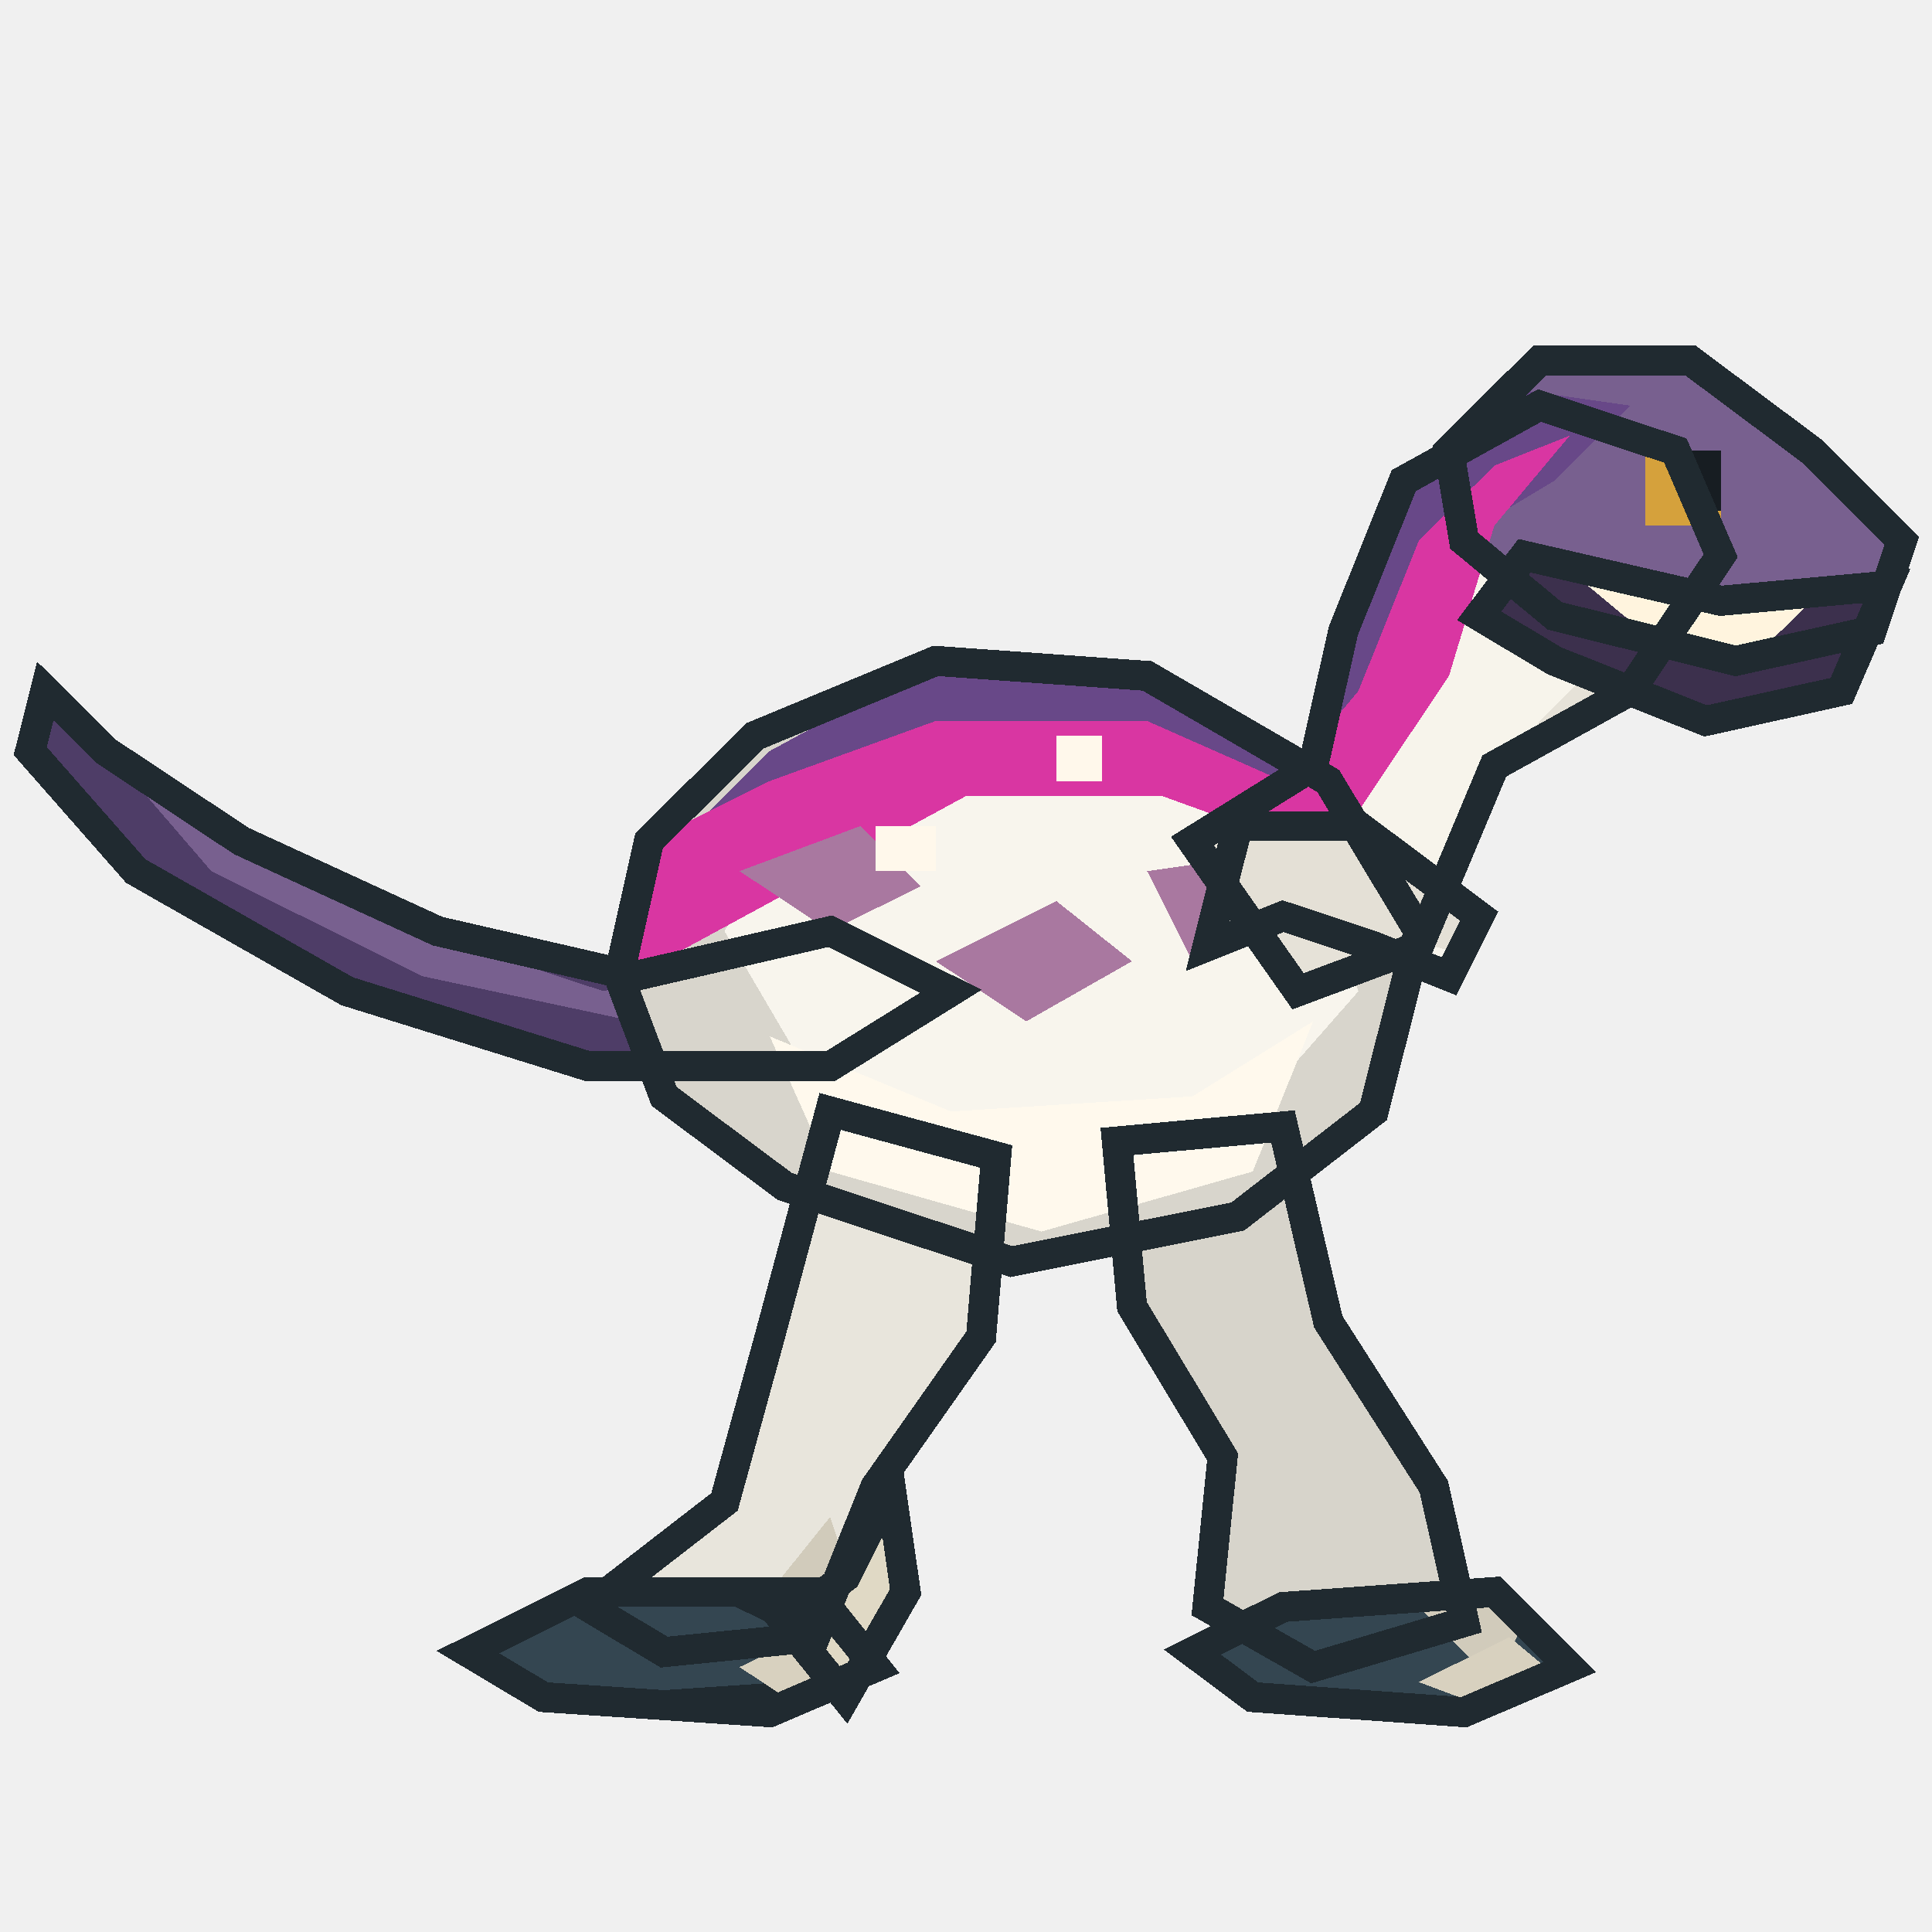
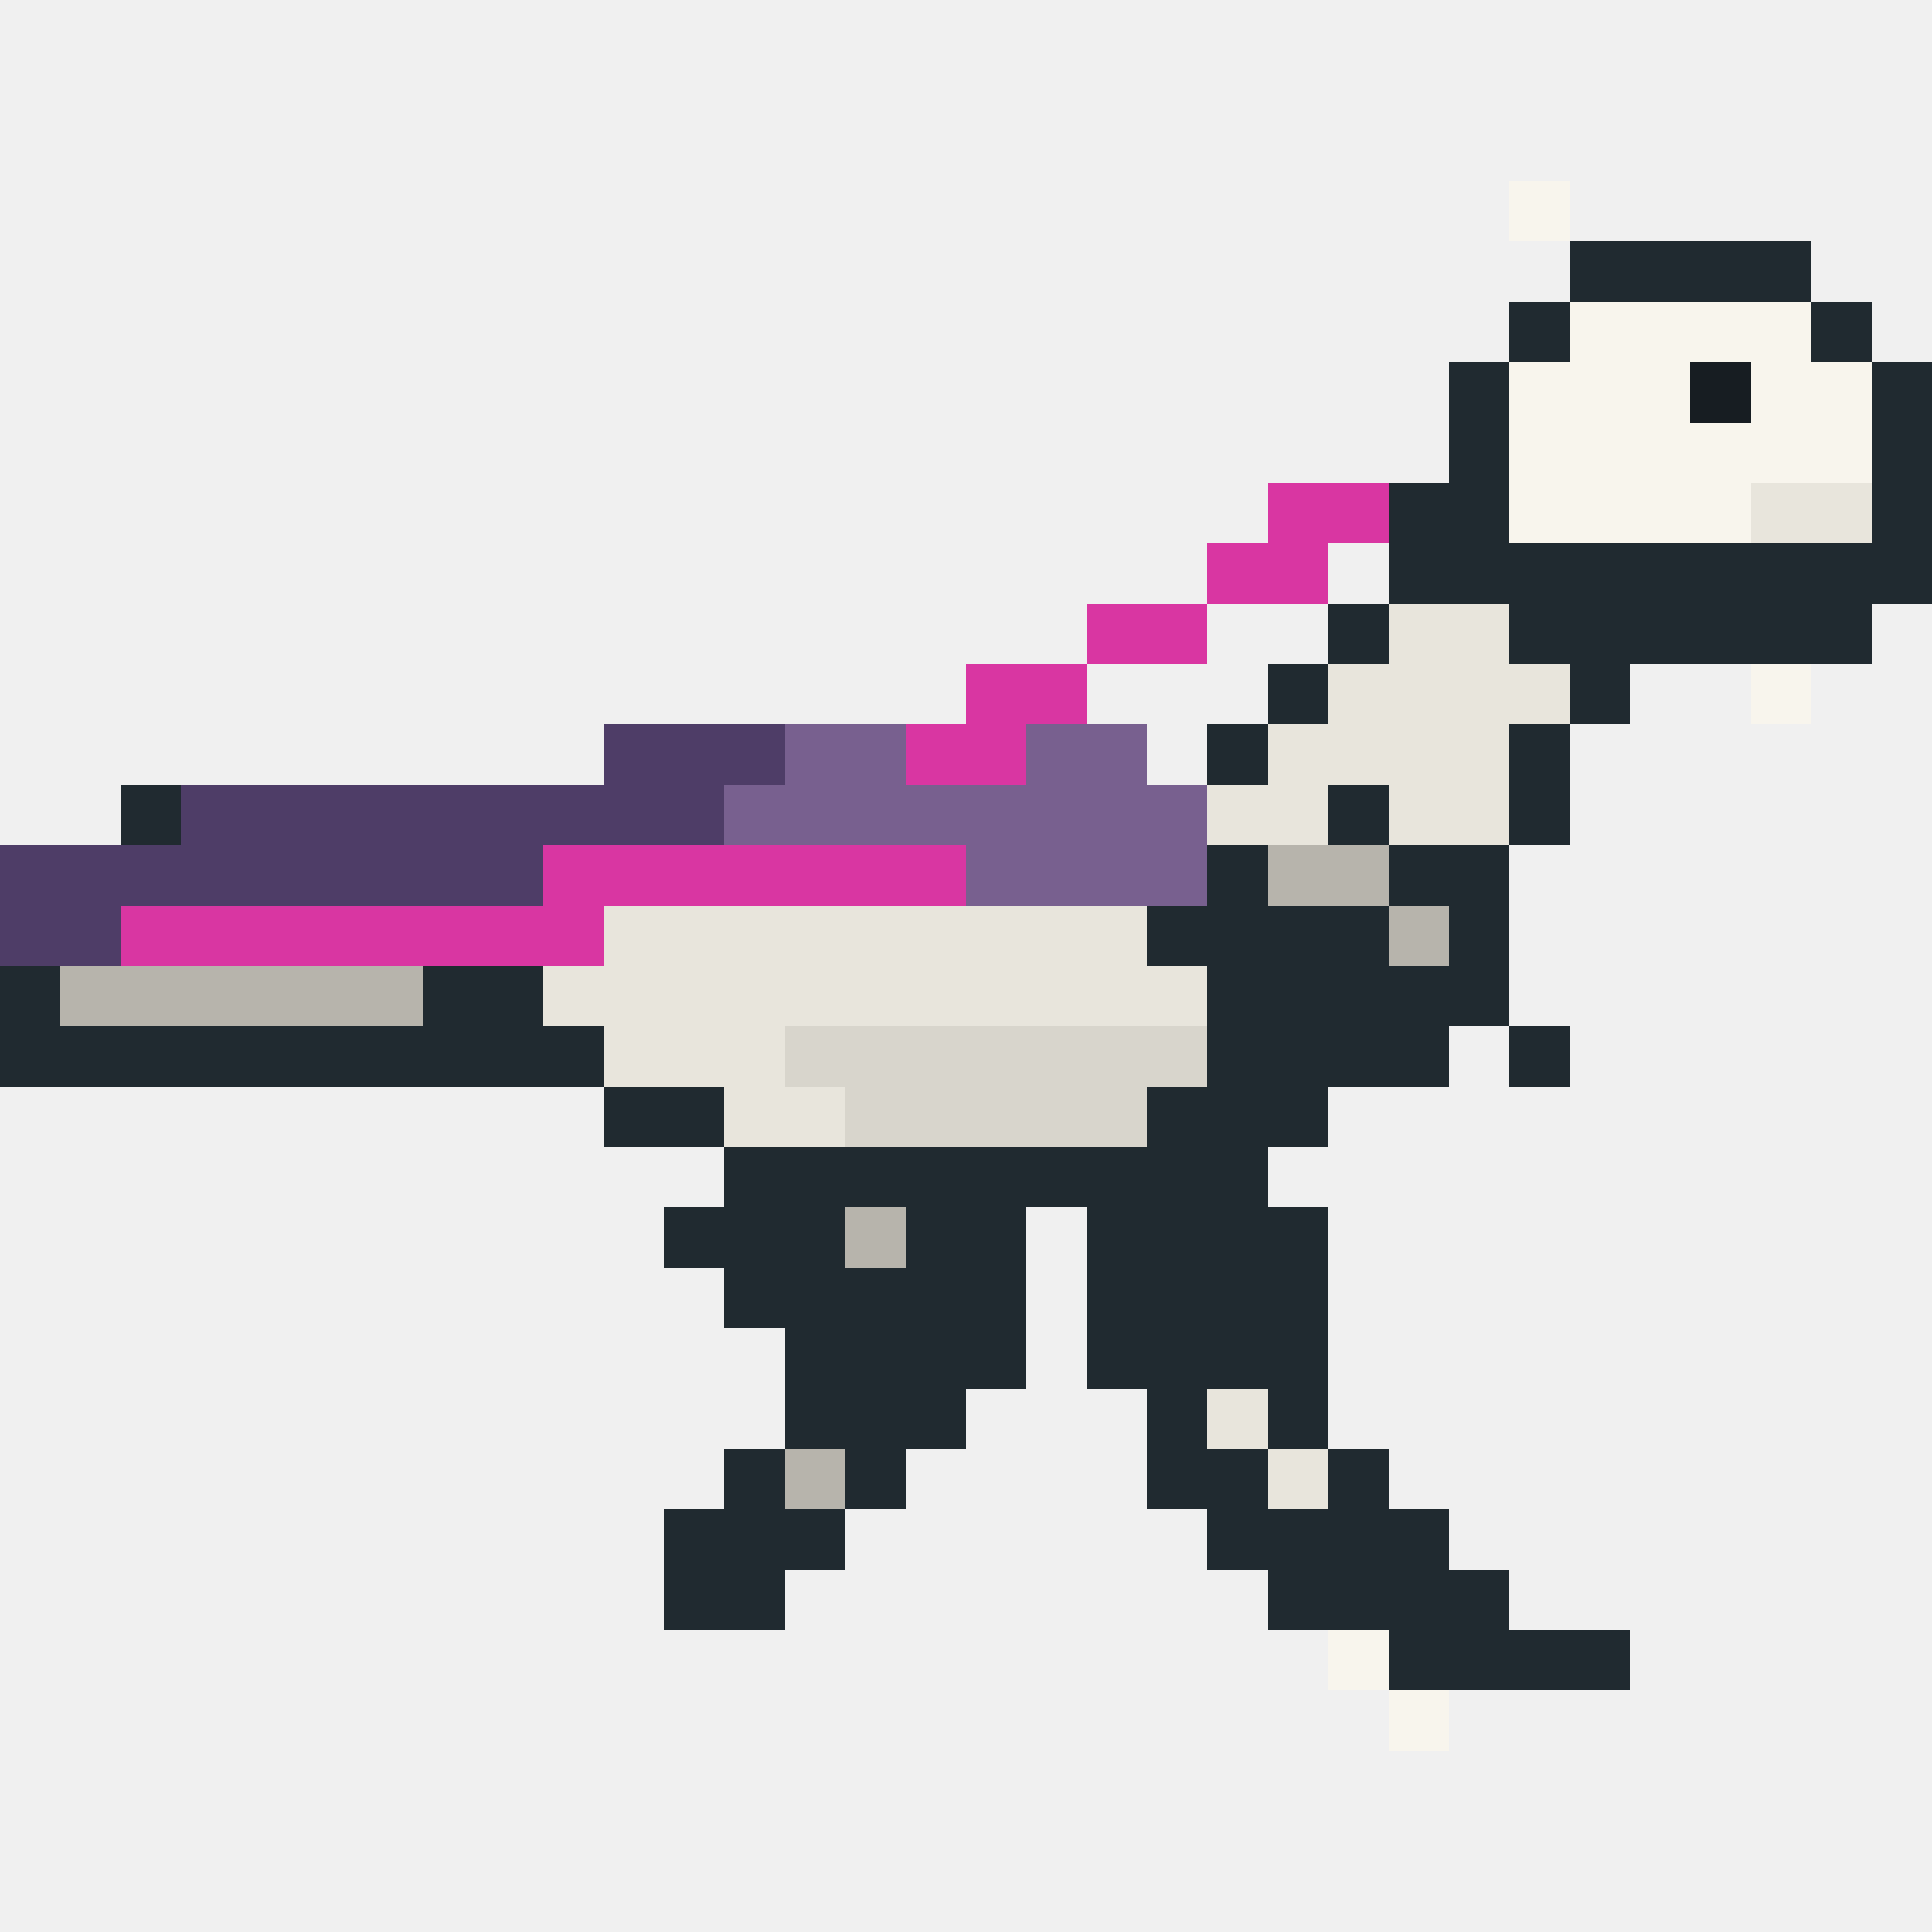
- <svg xmlns="http://www.w3.org/2000/svg" data-feet-orientation="forward" viewBox="0 0 128 128" shape-rendering="crispEdges" role="img" aria-label="Violeta" data-character="Violeta" data-species="Velociraptor" data-age="adult" data-sex="female" data-lineage="Rosa" data-hide="white" data-back="purple" data-dorsal-stripe="magenta" data-eye="gold-ochre" data-origin="Jurassic World" data-pose="recover" data-ink-boundary="masked">
-   <defs>
-     <mask id="sprite-silhouette" maskUnits="userSpaceOnUse" maskContentUnits="userSpaceOnUse" x="0" y="0" width="128" height="128" style="mask-type:luminance">
-       <g fill="#ffffff" stroke="#ffffff" stroke-width="2">
-         <g transform="translate(0 1) scale(1 .995)">
-           <polygon points="55,73 66,76 65,88 58,98 54,108 44,109 39,106 48,99 51,88" fill="#ffffff" stroke="#ffffff" stroke-width="2" />
-         </g>
-         <g transform="translate(0 1) scale(1 .995)">
-           <polygon points="74,75 85,74 88,87 95,98 97,107 87,110 80,106 81,96 75,86" fill="#ffffff" stroke="#ffffff" stroke-width="2" />
-         </g>
-         <g transform="translate(0 1) scale(1 .995)">
-           <g transform="translate(88 0) scale(-1 1)">
-             <polygon points="39,105 54,105 58,110 51,113 36,112 31,109" data-foot-facing="forward" transform="translate(88 0) scale(-1 1)" fill="#ffffff" stroke="#ffffff" stroke-width="2" />
-           </g>
-         </g>
-         <g transform="translate(0 1) scale(1 .995)">
-           <polygon points="85,106 99,105 104,110 97,113 83,112 79,109" data-foot-facing="forward" fill="#ffffff" stroke="#ffffff" stroke-width="2" />
-         </g>
-         <g transform="translate(0 1) scale(1 .995)">
-           <polygon points="52,107 56,104 59,98 60,105 56,112" fill="#ffffff" stroke="#ffffff" stroke-width="2" />
-         </g>
-         <g transform="translate(0 1) scale(1 .995)">
-           <polygon points="55,61 42,64 29,61 16,55 7,49 3,45 2,49 9,57 23,65 39,70 55,70 63,65" fill="#ffffff" stroke="#ffffff" stroke-width="2" />
-         </g>
-         <g transform="translate(0 1) scale(1 .995)">
-           <polygon points="41,64 43,55 50,48 62,43 76,44 88,51 94,61 91,73 82,80 67,83 52,78 44,72" fill="#ffffff" stroke="#ffffff" stroke-width="2" />
-         </g>
-         <g transform="translate(0 1) scale(1 .995)">
-           <polygon points="79,55 87,50 89,41 93,31 102,26 111,29 114,36 108,45 99,50 94,62 86,65" fill="#ffffff" stroke="#ffffff" stroke-width="2" />
-         </g>
-         <g transform="translate(0 1) scale(1 .995)">
-           <polygon points="96,29 102,23 112,23 120,29 126,35 124,41 115,43 103,40 97,35" fill="#ffffff" stroke="#ffffff" stroke-width="2" />
-         </g>
-         <g transform="translate(0 1) scale(1 .995)">
-           <polygon points="101,36 114,39 125,38 122,45 113,47 103,43 98,40" fill="#ffffff" stroke="#ffffff" stroke-width="2" />
-         </g>
-         <g transform="translate(0 1) scale(1 .995)">
-           <polygon points="82,54 90,54 98,60 96,64 91,62 85,60 80,62" fill="#ffffff" stroke="#ffffff" stroke-width="2" />
-         </g>
-       </g>
-     </mask>
-   </defs>
-   <g data-ink-boundary="art" mask="url(#sprite-silhouette)">
-     <g data-pose-transform="recover" transform="translate(0 1) scale(1 .995)">
-       <g>
-         <g stroke="#202a30" stroke-width="2" stroke-linejoin="miter">
-           <defs>
-             <mask id="dino-ink-mask-1" maskUnits="userSpaceOnUse" x="0" y="0" width="128" height="128" style="mask-type:luminance">
-               <g fill="#ffffff" stroke="none">
-                 <polygon points="55,73 66,76 65,88 58,98 54,108 44,109 39,106 48,99 51,88" fill="#ffffff" stroke="none" />
-                 <polygon points="74,75 85,74 88,87 95,98 97,107 87,110 80,106 81,96 75,86" fill="#ffffff" stroke="none" />
-                 <polygon points="85,106 99,105 104,110 97,113 83,112 79,109" fill="#ffffff" stroke="none" />
-                 <polygon points="52,107 56,104 59,98 60,105 56,112" fill="#ffffff" stroke="none" />
-                 <polygon points="55,61 42,64 29,61 16,55 7,49 3,45 2,49 9,57 23,65 39,70 55,70 63,65" fill="#ffffff" stroke="none" />
-                 <polygon points="41,64 43,55 50,48 62,43 76,44 88,51 94,61 91,73 82,80 67,83 52,78 44,72" fill="#ffffff" stroke="none" />
-                 <polygon points="79,55 87,50 89,41 93,31 102,26 111,29 114,36 108,45 99,50 94,62 86,65" fill="#ffffff" stroke="none" />
-                 <polygon points="96,29 102,23 112,23 120,29 126,35 124,41 115,43 103,40 97,35" fill="#ffffff" stroke="none" />
-                 <polygon points="101,36 114,39 125,38 122,45 113,47 103,43 98,40" fill="#ffffff" stroke="none" />
-                 <polygon points="82,54 90,54 98,60 96,64 91,62 85,60 80,62" fill="#ffffff" stroke="none" />
-               </g>
-               <polygon points="55,73 66,76 65,88 58,98 54,108 44,109 39,106 48,99 51,88" fill="none" stroke="#000000" stroke-width="2" stroke-linejoin="miter" />
-               <polygon points="74,75 85,74 88,87 95,98 97,107 87,110 80,106 81,96 75,86" fill="none" stroke="#000000" stroke-width="2" stroke-linejoin="miter" />
-               <polygon points="85,106 99,105 104,110 97,113 83,112 79,109" fill="none" stroke="#000000" stroke-width="2" stroke-linejoin="miter" />
-               <polygon points="52,107 56,104 59,98 60,105 56,112" fill="none" stroke="#000000" stroke-width="2" stroke-linejoin="miter" />
-               <polygon points="55,61 42,64 29,61 16,55 7,49 3,45 2,49 9,57 23,65 39,70 55,70 63,65" fill="none" stroke="#000000" stroke-width="2" stroke-linejoin="miter" />
-               <polygon points="41,64 43,55 50,48 62,43 76,44 88,51 94,61 91,73 82,80 67,83 52,78 44,72" fill="none" stroke="#000000" stroke-width="2" stroke-linejoin="miter" />
-               <polygon points="79,55 87,50 89,41 93,31 102,26 111,29 114,36 108,45 99,50 94,62 86,65" fill="none" stroke="#000000" stroke-width="2" stroke-linejoin="miter" />
-               <polygon points="96,29 102,23 112,23 120,29 126,35 124,41 115,43 103,40 97,35" fill="none" stroke="#000000" stroke-width="2" stroke-linejoin="miter" />
-               <polygon points="101,36 114,39 125,38 122,45 113,47 103,43 98,40" fill="none" stroke="#000000" stroke-width="2" stroke-linejoin="miter" />
-               <polygon points="82,54 90,54 98,60 96,64 91,62 85,60 80,62" fill="none" stroke="#000000" stroke-width="2" stroke-linejoin="miter" />
-             </mask>
-           </defs>
-           <polygon points="55,73 66,76 65,88 58,98 54,108 44,109 39,106 48,99 51,88" fill="#e8e5dc" />
-           <polygon points="74,75 85,74 88,87 95,98 97,107 87,110 80,106 81,96 75,86" fill="#d7d4cb" />
-           <polygon points="39,105 54,105 58,110 51,113 36,112 31,109" data-foot-facing="forward" transform="translate(88 0) scale(-1 1)" fill="#344651" />
-           <polygon points="85,106 99,105 104,110 97,113 83,112 79,109" data-foot-facing="forward" fill="#344651" />
-           <polygon points="51,105 55,100 57,106 55,110" fill="#d1cbbb" stroke="none" mask="url(#dino-ink-mask-1)" />
-           <polygon points="94,106 99,101 101,107 99,111" fill="#d1cbbb" stroke="none" mask="url(#dino-ink-mask-1)" />
-           <polygon points="52,107 56,104 59,98 60,105 56,112" fill="#e0d9c5" />
-           <polygon points="39,110 33,114 30,113 35,108" data-foot-facing="forward" transform="translate(88 0) scale(-1 1)" fill="#d8d1bf" stroke="none" />
-           <polygon points="94,111 102,114 106,113 100,108" data-foot-facing="forward" fill="#d8d1bf" stroke="none" mask="url(#dino-ink-mask-1)" />
-         </g>
-         <g stroke="#202a30" stroke-width="2" stroke-linejoin="miter">
-           <defs>
-             <mask id="dino-ink-mask-2" maskUnits="userSpaceOnUse" x="0" y="0" width="128" height="128" style="mask-type:luminance">
-               <g fill="#ffffff" stroke="none">
-                 <polygon points="55,73 66,76 65,88 58,98 54,108 44,109 39,106 48,99 51,88" fill="#ffffff" stroke="none" />
-                 <polygon points="74,75 85,74 88,87 95,98 97,107 87,110 80,106 81,96 75,86" fill="#ffffff" stroke="none" />
-                 <polygon points="85,106 99,105 104,110 97,113 83,112 79,109" fill="#ffffff" stroke="none" />
-                 <polygon points="52,107 56,104 59,98 60,105 56,112" fill="#ffffff" stroke="none" />
-                 <polygon points="55,61 42,64 29,61 16,55 7,49 3,45 2,49 9,57 23,65 39,70 55,70 63,65" fill="#ffffff" stroke="none" />
-                 <polygon points="41,64 43,55 50,48 62,43 76,44 88,51 94,61 91,73 82,80 67,83 52,78 44,72" fill="#ffffff" stroke="none" />
-                 <polygon points="79,55 87,50 89,41 93,31 102,26 111,29 114,36 108,45 99,50 94,62 86,65" fill="#ffffff" stroke="none" />
-                 <polygon points="96,29 102,23 112,23 120,29 126,35 124,41 115,43 103,40 97,35" fill="#ffffff" stroke="none" />
-                 <polygon points="101,36 114,39 125,38 122,45 113,47 103,43 98,40" fill="#ffffff" stroke="none" />
-                 <polygon points="82,54 90,54 98,60 96,64 91,62 85,60 80,62" fill="#ffffff" stroke="none" />
-               </g>
-               <polygon points="55,73 66,76 65,88 58,98 54,108 44,109 39,106 48,99 51,88" fill="none" stroke="#000000" stroke-width="2" stroke-linejoin="miter" />
-               <polygon points="74,75 85,74 88,87 95,98 97,107 87,110 80,106 81,96 75,86" fill="none" stroke="#000000" stroke-width="2" stroke-linejoin="miter" />
-               <polygon points="85,106 99,105 104,110 97,113 83,112 79,109" fill="none" stroke="#000000" stroke-width="2" stroke-linejoin="miter" />
-               <polygon points="52,107 56,104 59,98 60,105 56,112" fill="none" stroke="#000000" stroke-width="2" stroke-linejoin="miter" />
-               <polygon points="55,61 42,64 29,61 16,55 7,49 3,45 2,49 9,57 23,65 39,70 55,70 63,65" fill="none" stroke="#000000" stroke-width="2" stroke-linejoin="miter" />
-               <polygon points="41,64 43,55 50,48 62,43 76,44 88,51 94,61 91,73 82,80 67,83 52,78 44,72" fill="none" stroke="#000000" stroke-width="2" stroke-linejoin="miter" />
-               <polygon points="79,55 87,50 89,41 93,31 102,26 111,29 114,36 108,45 99,50 94,62 86,65" fill="none" stroke="#000000" stroke-width="2" stroke-linejoin="miter" />
-               <polygon points="96,29 102,23 112,23 120,29 126,35 124,41 115,43 103,40 97,35" fill="none" stroke="#000000" stroke-width="2" stroke-linejoin="miter" />
-               <polygon points="101,36 114,39 125,38 122,45 113,47 103,43 98,40" fill="none" stroke="#000000" stroke-width="2" stroke-linejoin="miter" />
-               <polygon points="82,54 90,54 98,60 96,64 91,62 85,60 80,62" fill="none" stroke="#000000" stroke-width="2" stroke-linejoin="miter" />
-             </mask>
-             <mask id="dino-ink-mask-3" maskUnits="userSpaceOnUse" x="0" y="0" width="128" height="128" style="mask-type:luminance">
-               <g fill="#ffffff" stroke="none">
-                 <polygon points="41,64 43,55 50,48 62,43 76,44 88,51 94,61 91,73 82,80 67,83 52,78 44,72" fill="#ffffff" stroke="none" />
-               </g>
-               <polygon points="41,64 43,55 50,48 62,43 76,44 88,51 94,61 91,73 82,80 67,83 52,78 44,72" fill="none" stroke="#000000" stroke-width="2" stroke-linejoin="miter" />
-             </mask>
-             <mask id="dino-ink-mask-4" maskUnits="userSpaceOnUse" x="0" y="0" width="128" height="128" style="mask-type:luminance">
-               <g fill="#ffffff" stroke="none">
-                 <polygon points="101,36 114,39 125,38 122,45 113,47 103,43 98,40" fill="#ffffff" stroke="none" />
-               </g>
-               <polygon points="101,36 114,39 125,38 122,45 113,47 103,43 98,40" fill="none" stroke="#000000" stroke-width="2" stroke-linejoin="miter" />
-             </mask>
-             <mask id="dino-ink-mask-5" maskUnits="userSpaceOnUse" x="0" y="0" width="128" height="128" style="mask-type:luminance">
-               <g fill="#ffffff" stroke="none">
-                 <polygon points="96,29 102,23 112,23 120,29 126,35 124,41 115,43 103,40 97,35" fill="#ffffff" stroke="none" />
-               </g>
-               <polygon points="96,29 102,23 112,23 120,29 126,35 124,41 115,43 103,40 97,35" fill="none" stroke="#000000" stroke-width="2" stroke-linejoin="miter" />
-             </mask>
-           </defs>
-           <polygon points="55,61 42,64 29,61 16,55 7,49 3,45 2,49 9,57 23,65 39,70 55,70 63,65" fill="#4e3d67" />
-           <polygon points="53,61 40,65 28,61 16,55 8,50 14,57 28,64 42,67 55,66" fill="#78608f" stroke="none" mask="url(#dino-ink-mask-2)" />
-           <polygon points="41,64 43,55 50,48 62,43 76,44 88,51 94,61 91,73 82,80 67,83 52,78 44,72" fill="#d8d5cc" />
-           <polygon points="48,61 53,52 65,48 78,49 87,56 90,65 83,73 69,77 55,73" fill="#f8f5ed" stroke="none" mask="url(#dino-ink-mask-3)" />
-           <polygon points="51,68 63,73 79,72 87,67 83,77 69,81 55,77" fill="#fff9ed" stroke="none" mask="url(#dino-ink-mask-3)" />
-           <polygon points="79,55 87,50 89,41 93,31 102,26 111,29 114,36 108,45 99,50 94,62 86,65" fill="#e6e2d8" />
-           <polygon points="88,48 93,36 101,30 109,32 109,40 102,47 96,57 90,58" fill="#f7f4eb" stroke="none" mask="url(#dino-ink-mask-2)" />
-           <polygon points="96,29 102,23 112,23 120,29 126,35 124,41 115,43 103,40 97,35" fill="#78608f" />
-           <polygon points="101,36 114,39 125,38 122,45 113,47 103,43 98,40" fill="#3c304d" />
-           <polygon points="104,37 112,39 120,39 117,42 110,42" fill="#fff4de" stroke="none" mask="url(#dino-ink-mask-4)" />
-           <polygon points="7,47 19,52 32,56 44,56 51,49 62,43 76,43 86,47 91,38 94,29 101,25 108,26 103,31 98,34 94,45 88,54 78,49 64,48 54,54 45,62 31,61 17,55" fill="#684888" stroke="none" mask="url(#dino-ink-mask-2)" />
-           <polygon points="13,49 28,55 41,56 51,51 62,47 76,47 85,51 90,45 94,35 99,30 104,28 99,34 96,44 88,56 77,52 64,52 53,58 42,64 28,60" fill="#d936a2" stroke="none" mask="url(#dino-ink-mask-2)" />
-           <polygon points="49,57 57,54 61,58 55,61" fill="#a978a0" stroke="none" mask="url(#dino-ink-mask-3)" />
-           <polygon points="62,63 70,59 75,63 68,67" fill="#a978a0" stroke="none" mask="url(#dino-ink-mask-3)" />
-           <polygon points="76,57 83,56 86,60 79,63" fill="#a978a0" stroke="none" mask="url(#dino-ink-mask-3)" />
-           <polygon points="82,54 90,54 98,60 96,64 91,62 85,60 80,62" fill="#e4e0d6" />
-           <polygon points="95,62 102,64 105,68 102,69 98,66 93,67" fill="#f8f5ed" stroke="none" mask="url(#dino-ink-mask-2)" />
-           <polygon points="96,64 104,65 108,68 104,69 99,67" fill="#d8d5cc" stroke="none" mask="url(#dino-ink-mask-2)" />
-           <polygon points="100,66 107,67 110,70 106,70 102,69" fill="#fff6e6" stroke="none" mask="url(#dino-ink-mask-2)" />
-           <rect x="109" y="29" width="5" height="5" fill="#d5a13c" stroke="none" mask="url(#dino-ink-mask-5)" />
-           <rect x="112" y="29" width="2" height="4" fill="#171d22" stroke="none" mask="url(#dino-ink-mask-5)" />
-           <rect x="58" y="54" width="4" height="3" fill="#fff8eb" stroke="none" mask="url(#dino-ink-mask-3)" />
-           <rect x="70" y="48" width="3" height="3" fill="#fff8eb" stroke="none" mask="url(#dino-ink-mask-3)" />
-         </g>
-       </g>
-       <g data-motion-accent="recovery" shape-rendering="crispEdges">
-         <path d="M8 120h14v3H8zM106 120h14v3h-14z" fill="#9aa69d" />
-       </g>
-     </g>
-   </g>
-   <g data-ink-layer="final">
-     <g transform="translate(0 1) scale(1 .995)">
-       <polygon points="55,73 66,76 65,88 58,98 54,108 44,109 39,106 48,99 51,88" fill="none" stroke="#202a30" stroke-width="2" stroke-linejoin="miter" />
-     </g>
-     <g transform="translate(0 1) scale(1 .995)">
-       <polygon points="74,75 85,74 88,87 95,98 97,107 87,110 80,106 81,96 75,86" fill="none" stroke="#202a30" stroke-width="2" stroke-linejoin="miter" />
-     </g>
-     <g transform="translate(0 1) scale(1 .995)">
-       <g transform="translate(88 0) scale(-1 1)">
-         <polygon points="39,105 54,105 58,110 51,113 36,112 31,109" data-foot-facing="forward" transform="translate(88 0) scale(-1 1)" fill="none" stroke="#202a30" stroke-width="2" stroke-linejoin="miter" />
-       </g>
-     </g>
-     <g transform="translate(0 1) scale(1 .995)">
-       <polygon points="85,106 99,105 104,110 97,113 83,112 79,109" data-foot-facing="forward" fill="none" stroke="#202a30" stroke-width="2" stroke-linejoin="miter" />
-     </g>
-     <g transform="translate(0 1) scale(1 .995)">
-       <polygon points="52,107 56,104 59,98 60,105 56,112" fill="none" stroke="#202a30" stroke-width="2" stroke-linejoin="miter" />
-     </g>
-     <g transform="translate(0 1) scale(1 .995)">
-       <polygon points="55,61 42,64 29,61 16,55 7,49 3,45 2,49 9,57 23,65 39,70 55,70 63,65" fill="none" stroke="#202a30" stroke-width="2" stroke-linejoin="miter" />
-     </g>
-     <g transform="translate(0 1) scale(1 .995)">
-       <polygon points="41,64 43,55 50,48 62,43 76,44 88,51 94,61 91,73 82,80 67,83 52,78 44,72" fill="none" stroke="#202a30" stroke-width="2" stroke-linejoin="miter" />
-     </g>
-     <g transform="translate(0 1) scale(1 .995)">
-       <polygon points="79,55 87,50 89,41 93,31 102,26 111,29 114,36 108,45 99,50 94,62 86,65" fill="none" stroke="#202a30" stroke-width="2" stroke-linejoin="miter" />
-     </g>
-     <g transform="translate(0 1) scale(1 .995)">
-       <polygon points="96,29 102,23 112,23 120,29 126,35 124,41 115,43 103,40 97,35" fill="none" stroke="#202a30" stroke-width="2" stroke-linejoin="miter" />
-     </g>
-     <g transform="translate(0 1) scale(1 .995)">
-       <polygon points="101,36 114,39 125,38 122,45 113,47 103,43 98,40" fill="none" stroke="#202a30" stroke-width="2" stroke-linejoin="miter" />
-     </g>
-     <g transform="translate(0 1) scale(1 .995)">
-       <polygon points="82,54 90,54 98,60 96,64 91,62 85,60 80,62" fill="none" stroke="#202a30" stroke-width="2" stroke-linejoin="miter" />
-     </g>
-   </g>
+ <svg xmlns="http://www.w3.org/2000/svg" viewBox="0 0 128 128" shape-rendering="crispEdges" role="img" aria-label="Violeta" data-character="Violeta" data-species="Velociraptor" data-age="adult" data-sex="female" data-lineage="Rosa" data-hide="white" data-back="purple" data-dorsal-stripe="magenta" data-eye="gold-ochre" data-origin="Jurassic World" data-render-style="pixel-art" data-pixel-grid="4px" data-pose="recover" data-motion-accent="recovery">
+   <rect x="100" y="12" width="4" height="4" fill="#f8f5ed" />
+   <rect x="104" y="16" width="4" height="4" fill="#202a30" />
+   <rect x="108" y="16" width="4" height="4" fill="#202a30" />
+   <rect x="112" y="16" width="4" height="4" fill="#202a30" />
+   <rect x="116" y="16" width="4" height="4" fill="#202a30" />
+   <rect x="100" y="20" width="4" height="4" fill="#202a30" />
+   <rect x="104" y="20" width="4" height="4" fill="#f8f5ed" />
+   <rect x="108" y="20" width="4" height="4" fill="#f8f5ed" />
+   <rect x="112" y="20" width="4" height="4" fill="#f8f5ed" />
+   <rect x="116" y="20" width="4" height="4" fill="#f8f5ed" />
+   <rect x="120" y="20" width="4" height="4" fill="#202a30" />
+   <rect x="96" y="24" width="4" height="4" fill="#202a30" />
+   <rect x="100" y="24" width="4" height="4" fill="#f8f5ed" />
+   <rect x="104" y="24" width="4" height="4" fill="#f8f5ed" />
+   <rect x="108" y="24" width="4" height="4" fill="#f8f5ed" />
+   <rect x="112" y="24" width="4" height="4" fill="#171d22" />
+   <rect x="116" y="24" width="4" height="4" fill="#f8f5ed" />
+   <rect x="120" y="24" width="4" height="4" fill="#f8f5ed" />
+   <rect x="124" y="24" width="4" height="4" fill="#202a30" />
+   <rect x="96" y="28" width="4" height="4" fill="#202a30" />
+   <rect x="100" y="28" width="4" height="4" fill="#f8f5ed" />
+   <rect x="104" y="28" width="4" height="4" fill="#f8f5ed" />
+   <rect x="108" y="28" width="4" height="4" fill="#f8f5ed" />
+   <rect x="112" y="28" width="4" height="4" fill="#f8f5ed" />
+   <rect x="116" y="28" width="4" height="4" fill="#f8f5ed" />
+   <rect x="120" y="28" width="4" height="4" fill="#f8f5ed" />
+   <rect x="124" y="28" width="4" height="4" fill="#202a30" />
+   <rect x="84" y="32" width="4" height="4" fill="#d936a2" />
+   <rect x="88" y="32" width="4" height="4" fill="#d936a2" />
+   <rect x="92" y="32" width="4" height="4" fill="#202a30" />
+   <rect x="96" y="32" width="4" height="4" fill="#202a30" />
+   <rect x="100" y="32" width="4" height="4" fill="#f8f5ed" />
+   <rect x="104" y="32" width="4" height="4" fill="#f8f5ed" />
+   <rect x="108" y="32" width="4" height="4" fill="#f8f5ed" />
+   <rect x="112" y="32" width="4" height="4" fill="#f8f5ed" />
+   <rect x="116" y="32" width="4" height="4" fill="#e8e5dc" />
+   <rect x="120" y="32" width="4" height="4" fill="#e8e5dc" />
+   <rect x="124" y="32" width="4" height="4" fill="#202a30" />
+   <rect x="80" y="36" width="4" height="4" fill="#d936a2" />
+   <rect x="84" y="36" width="4" height="4" fill="#d936a2" />
+   <rect x="92" y="36" width="4" height="4" fill="#202a30" />
+   <rect x="96" y="36" width="4" height="4" fill="#202a30" />
+   <rect x="100" y="36" width="4" height="4" fill="#202a30" />
+   <rect x="104" y="36" width="4" height="4" fill="#202a30" />
+   <rect x="108" y="36" width="4" height="4" fill="#202a30" />
+   <rect x="112" y="36" width="4" height="4" fill="#202a30" />
+   <rect x="116" y="36" width="4" height="4" fill="#202a30" />
+   <rect x="120" y="36" width="4" height="4" fill="#202a30" />
+   <rect x="124" y="36" width="4" height="4" fill="#202a30" />
+   <rect x="72" y="40" width="4" height="4" fill="#d936a2" />
+   <rect x="76" y="40" width="4" height="4" fill="#d936a2" />
+   <rect x="88" y="40" width="4" height="4" fill="#202a30" />
+   <rect x="92" y="40" width="4" height="4" fill="#e8e5dc" />
+   <rect x="96" y="40" width="4" height="4" fill="#e8e5dc" />
+   <rect x="100" y="40" width="4" height="4" fill="#202a30" />
+   <rect x="104" y="40" width="4" height="4" fill="#202a30" />
+   <rect x="108" y="40" width="4" height="4" fill="#202a30" />
+   <rect x="112" y="40" width="4" height="4" fill="#202a30" />
+   <rect x="116" y="40" width="4" height="4" fill="#202a30" />
+   <rect x="120" y="40" width="4" height="4" fill="#202a30" />
+   <rect x="64" y="44" width="4" height="4" fill="#d936a2" />
+   <rect x="68" y="44" width="4" height="4" fill="#d936a2" />
+   <rect x="84" y="44" width="4" height="4" fill="#202a30" />
+   <rect x="88" y="44" width="4" height="4" fill="#e8e5dc" />
+   <rect x="92" y="44" width="4" height="4" fill="#e8e5dc" />
+   <rect x="96" y="44" width="4" height="4" fill="#e8e5dc" />
+   <rect x="100" y="44" width="4" height="4" fill="#e8e5dc" />
+   <rect x="104" y="44" width="4" height="4" fill="#202a30" />
+   <rect x="116" y="44" width="4" height="4" fill="#f8f5ed" />
+   <rect x="40" y="48" width="4" height="4" fill="#4e3d67" />
+   <rect x="44" y="48" width="4" height="4" fill="#4e3d67" />
+   <rect x="48" y="48" width="4" height="4" fill="#4e3d67" />
+   <rect x="52" y="48" width="4" height="4" fill="#78608f" />
+   <rect x="56" y="48" width="4" height="4" fill="#78608f" />
+   <rect x="60" y="48" width="4" height="4" fill="#d936a2" />
+   <rect x="64" y="48" width="4" height="4" fill="#d936a2" />
+   <rect x="68" y="48" width="4" height="4" fill="#78608f" />
+   <rect x="72" y="48" width="4" height="4" fill="#78608f" />
+   <rect x="80" y="48" width="4" height="4" fill="#202a30" />
+   <rect x="84" y="48" width="4" height="4" fill="#e8e5dc" />
+   <rect x="88" y="48" width="4" height="4" fill="#e8e5dc" />
+   <rect x="92" y="48" width="4" height="4" fill="#e8e5dc" />
+   <rect x="96" y="48" width="4" height="4" fill="#e8e5dc" />
+   <rect x="100" y="48" width="4" height="4" fill="#202a30" />
+   <rect x="8" y="52" width="4" height="4" fill="#202a30" />
+   <rect x="12" y="52" width="4" height="4" fill="#4e3d67" />
+   <rect x="16" y="52" width="4" height="4" fill="#4e3d67" />
+   <rect x="20" y="52" width="4" height="4" fill="#4e3d67" />
+   <rect x="24" y="52" width="4" height="4" fill="#4e3d67" />
+   <rect x="28" y="52" width="4" height="4" fill="#4e3d67" />
+   <rect x="32" y="52" width="4" height="4" fill="#4e3d67" />
+   <rect x="36" y="52" width="4" height="4" fill="#4e3d67" />
+   <rect x="40" y="52" width="4" height="4" fill="#4e3d67" />
+   <rect x="44" y="52" width="4" height="4" fill="#4e3d67" />
+   <rect x="48" y="52" width="4" height="4" fill="#78608f" />
+   <rect x="52" y="52" width="4" height="4" fill="#78608f" />
+   <rect x="56" y="52" width="4" height="4" fill="#78608f" />
+   <rect x="60" y="52" width="4" height="4" fill="#78608f" />
+   <rect x="64" y="52" width="4" height="4" fill="#78608f" />
+   <rect x="68" y="52" width="4" height="4" fill="#78608f" />
+   <rect x="72" y="52" width="4" height="4" fill="#78608f" />
+   <rect x="76" y="52" width="4" height="4" fill="#78608f" />
+   <rect x="80" y="52" width="4" height="4" fill="#e8e5dc" />
+   <rect x="84" y="52" width="4" height="4" fill="#e8e5dc" />
+   <rect x="88" y="52" width="4" height="4" fill="#202a30" />
+   <rect x="92" y="52" width="4" height="4" fill="#e8e5dc" />
+   <rect x="96" y="52" width="4" height="4" fill="#e8e5dc" />
+   <rect x="100" y="52" width="4" height="4" fill="#202a30" />
+   <rect x="0" y="56" width="4" height="4" fill="#4e3d67" />
+   <rect x="4" y="56" width="4" height="4" fill="#4e3d67" />
+   <rect x="8" y="56" width="4" height="4" fill="#4e3d67" />
+   <rect x="12" y="56" width="4" height="4" fill="#4e3d67" />
+   <rect x="16" y="56" width="4" height="4" fill="#4e3d67" />
+   <rect x="20" y="56" width="4" height="4" fill="#4e3d67" />
+   <rect x="24" y="56" width="4" height="4" fill="#4e3d67" />
+   <rect x="28" y="56" width="4" height="4" fill="#4e3d67" />
+   <rect x="32" y="56" width="4" height="4" fill="#4e3d67" />
+   <rect x="36" y="56" width="4" height="4" fill="#d936a2" />
+   <rect x="40" y="56" width="4" height="4" fill="#d936a2" />
+   <rect x="44" y="56" width="4" height="4" fill="#d936a2" />
+   <rect x="48" y="56" width="4" height="4" fill="#d936a2" />
+   <rect x="52" y="56" width="4" height="4" fill="#d936a2" />
+   <rect x="56" y="56" width="4" height="4" fill="#d936a2" />
+   <rect x="60" y="56" width="4" height="4" fill="#d936a2" />
+   <rect x="64" y="56" width="4" height="4" fill="#78608f" />
+   <rect x="68" y="56" width="4" height="4" fill="#78608f" />
+   <rect x="72" y="56" width="4" height="4" fill="#78608f" />
+   <rect x="76" y="56" width="4" height="4" fill="#78608f" />
+   <rect x="80" y="56" width="4" height="4" fill="#202a30" />
+   <rect x="84" y="56" width="4" height="4" fill="#b7b4ac" />
+   <rect x="88" y="56" width="4" height="4" fill="#b7b4ac" />
+   <rect x="92" y="56" width="4" height="4" fill="#202a30" />
+   <rect x="96" y="56" width="4" height="4" fill="#202a30" />
+   <rect x="0" y="60" width="4" height="4" fill="#4e3d67" />
+   <rect x="4" y="60" width="4" height="4" fill="#4e3d67" />
+   <rect x="8" y="60" width="4" height="4" fill="#d936a2" />
+   <rect x="12" y="60" width="4" height="4" fill="#d936a2" />
+   <rect x="16" y="60" width="4" height="4" fill="#d936a2" />
+   <rect x="20" y="60" width="4" height="4" fill="#d936a2" />
+   <rect x="24" y="60" width="4" height="4" fill="#d936a2" />
+   <rect x="28" y="60" width="4" height="4" fill="#d936a2" />
+   <rect x="32" y="60" width="4" height="4" fill="#d936a2" />
+   <rect x="36" y="60" width="4" height="4" fill="#d936a2" />
+   <rect x="40" y="60" width="4" height="4" fill="#e8e5dc" />
+   <rect x="44" y="60" width="4" height="4" fill="#e8e5dc" />
+   <rect x="48" y="60" width="4" height="4" fill="#e8e5dc" />
+   <rect x="52" y="60" width="4" height="4" fill="#e8e5dc" />
+   <rect x="56" y="60" width="4" height="4" fill="#e8e5dc" />
+   <rect x="60" y="60" width="4" height="4" fill="#e8e5dc" />
+   <rect x="64" y="60" width="4" height="4" fill="#e8e5dc" />
+   <rect x="68" y="60" width="4" height="4" fill="#e8e5dc" />
+   <rect x="72" y="60" width="4" height="4" fill="#e8e5dc" />
+   <rect x="76" y="60" width="4" height="4" fill="#202a30" />
+   <rect x="80" y="60" width="4" height="4" fill="#202a30" />
+   <rect x="84" y="60" width="4" height="4" fill="#202a30" />
+   <rect x="88" y="60" width="4" height="4" fill="#202a30" />
+   <rect x="92" y="60" width="4" height="4" fill="#b7b4ac" />
+   <rect x="96" y="60" width="4" height="4" fill="#202a30" />
+   <rect x="0" y="64" width="4" height="4" fill="#202a30" />
+   <rect x="4" y="64" width="4" height="4" fill="#b7b4ac" />
+   <rect x="8" y="64" width="4" height="4" fill="#b7b4ac" />
+   <rect x="12" y="64" width="4" height="4" fill="#b7b4ac" />
+   <rect x="16" y="64" width="4" height="4" fill="#b7b4ac" />
+   <rect x="20" y="64" width="4" height="4" fill="#b7b4ac" />
+   <rect x="24" y="64" width="4" height="4" fill="#b7b4ac" />
+   <rect x="28" y="64" width="4" height="4" fill="#202a30" />
+   <rect x="32" y="64" width="4" height="4" fill="#202a30" />
+   <rect x="36" y="64" width="4" height="4" fill="#e8e5dc" />
+   <rect x="40" y="64" width="4" height="4" fill="#e8e5dc" />
+   <rect x="44" y="64" width="4" height="4" fill="#e8e5dc" />
+   <rect x="48" y="64" width="4" height="4" fill="#e8e5dc" />
+   <rect x="52" y="64" width="4" height="4" fill="#e8e5dc" />
+   <rect x="56" y="64" width="4" height="4" fill="#e8e5dc" />
+   <rect x="60" y="64" width="4" height="4" fill="#e8e5dc" />
+   <rect x="64" y="64" width="4" height="4" fill="#e8e5dc" />
+   <rect x="68" y="64" width="4" height="4" fill="#e8e5dc" />
+   <rect x="72" y="64" width="4" height="4" fill="#e8e5dc" />
+   <rect x="76" y="64" width="4" height="4" fill="#e8e5dc" />
+   <rect x="80" y="64" width="4" height="4" fill="#202a30" />
+   <rect x="84" y="64" width="4" height="4" fill="#202a30" />
+   <rect x="88" y="64" width="4" height="4" fill="#202a30" />
+   <rect x="92" y="64" width="4" height="4" fill="#202a30" />
+   <rect x="96" y="64" width="4" height="4" fill="#202a30" />
+   <rect x="0" y="68" width="4" height="4" fill="#202a30" />
+   <rect x="4" y="68" width="4" height="4" fill="#202a30" />
+   <rect x="8" y="68" width="4" height="4" fill="#202a30" />
+   <rect x="12" y="68" width="4" height="4" fill="#202a30" />
+   <rect x="16" y="68" width="4" height="4" fill="#202a30" />
+   <rect x="20" y="68" width="4" height="4" fill="#202a30" />
+   <rect x="24" y="68" width="4" height="4" fill="#202a30" />
+   <rect x="28" y="68" width="4" height="4" fill="#202a30" />
+   <rect x="32" y="68" width="4" height="4" fill="#202a30" />
+   <rect x="36" y="68" width="4" height="4" fill="#202a30" />
+   <rect x="40" y="68" width="4" height="4" fill="#e8e5dc" />
+   <rect x="44" y="68" width="4" height="4" fill="#e8e5dc" />
+   <rect x="48" y="68" width="4" height="4" fill="#e8e5dc" />
+   <rect x="52" y="68" width="4" height="4" fill="#d8d5cc" />
+   <rect x="56" y="68" width="4" height="4" fill="#d8d5cc" />
+   <rect x="60" y="68" width="4" height="4" fill="#d8d5cc" />
+   <rect x="64" y="68" width="4" height="4" fill="#d8d5cc" />
+   <rect x="68" y="68" width="4" height="4" fill="#d8d5cc" />
+   <rect x="72" y="68" width="4" height="4" fill="#d8d5cc" />
+   <rect x="76" y="68" width="4" height="4" fill="#d8d5cc" />
+   <rect x="80" y="68" width="4" height="4" fill="#202a30" />
+   <rect x="84" y="68" width="4" height="4" fill="#202a30" />
+   <rect x="88" y="68" width="4" height="4" fill="#202a30" />
+   <rect x="92" y="68" width="4" height="4" fill="#202a30" />
+   <rect x="100" y="68" width="4" height="4" fill="#202a30" />
+   <rect x="40" y="72" width="4" height="4" fill="#202a30" />
+   <rect x="44" y="72" width="4" height="4" fill="#202a30" />
+   <rect x="48" y="72" width="4" height="4" fill="#e8e5dc" />
+   <rect x="52" y="72" width="4" height="4" fill="#e8e5dc" />
+   <rect x="56" y="72" width="4" height="4" fill="#d8d5cc" />
+   <rect x="60" y="72" width="4" height="4" fill="#d8d5cc" />
+   <rect x="64" y="72" width="4" height="4" fill="#d8d5cc" />
+   <rect x="68" y="72" width="4" height="4" fill="#d8d5cc" />
+   <rect x="72" y="72" width="4" height="4" fill="#d8d5cc" />
+   <rect x="76" y="72" width="4" height="4" fill="#202a30" />
+   <rect x="80" y="72" width="4" height="4" fill="#202a30" />
+   <rect x="84" y="72" width="4" height="4" fill="#202a30" />
+   <rect x="48" y="76" width="4" height="4" fill="#202a30" />
+   <rect x="52" y="76" width="4" height="4" fill="#202a30" />
+   <rect x="56" y="76" width="4" height="4" fill="#202a30" />
+   <rect x="60" y="76" width="4" height="4" fill="#202a30" />
+   <rect x="64" y="76" width="4" height="4" fill="#202a30" />
+   <rect x="68" y="76" width="4" height="4" fill="#202a30" />
+   <rect x="72" y="76" width="4" height="4" fill="#202a30" />
+   <rect x="76" y="76" width="4" height="4" fill="#202a30" />
+   <rect x="80" y="76" width="4" height="4" fill="#202a30" />
+   <rect x="44" y="80" width="4" height="4" fill="#202a30" />
+   <rect x="48" y="80" width="4" height="4" fill="#202a30" />
+   <rect x="52" y="80" width="4" height="4" fill="#202a30" />
+   <rect x="56" y="80" width="4" height="4" fill="#b7b4ac" />
+   <rect x="60" y="80" width="4" height="4" fill="#202a30" />
+   <rect x="64" y="80" width="4" height="4" fill="#202a30" />
+   <rect x="72" y="80" width="4" height="4" fill="#202a30" />
+   <rect x="76" y="80" width="4" height="4" fill="#202a30" />
+   <rect x="80" y="80" width="4" height="4" fill="#202a30" />
+   <rect x="84" y="80" width="4" height="4" fill="#202a30" />
+   <rect x="48" y="84" width="4" height="4" fill="#202a30" />
+   <rect x="52" y="84" width="4" height="4" fill="#202a30" />
+   <rect x="56" y="84" width="4" height="4" fill="#202a30" />
+   <rect x="60" y="84" width="4" height="4" fill="#202a30" />
+   <rect x="64" y="84" width="4" height="4" fill="#202a30" />
+   <rect x="72" y="84" width="4" height="4" fill="#202a30" />
+   <rect x="76" y="84" width="4" height="4" fill="#202a30" />
+   <rect x="80" y="84" width="4" height="4" fill="#202a30" />
+   <rect x="84" y="84" width="4" height="4" fill="#202a30" />
+   <rect x="52" y="88" width="4" height="4" fill="#202a30" />
+   <rect x="56" y="88" width="4" height="4" fill="#202a30" />
+   <rect x="60" y="88" width="4" height="4" fill="#202a30" />
+   <rect x="64" y="88" width="4" height="4" fill="#202a30" />
+   <rect x="72" y="88" width="4" height="4" fill="#202a30" />
+   <rect x="76" y="88" width="4" height="4" fill="#202a30" />
+   <rect x="80" y="88" width="4" height="4" fill="#202a30" />
+   <rect x="84" y="88" width="4" height="4" fill="#202a30" />
+   <rect x="52" y="92" width="4" height="4" fill="#202a30" />
+   <rect x="56" y="92" width="4" height="4" fill="#202a30" />
+   <rect x="60" y="92" width="4" height="4" fill="#202a30" />
+   <rect x="76" y="92" width="4" height="4" fill="#202a30" />
+   <rect x="80" y="92" width="4" height="4" fill="#e8e5dc" />
+   <rect x="84" y="92" width="4" height="4" fill="#202a30" />
+   <rect x="48" y="96" width="4" height="4" fill="#202a30" />
+   <rect x="52" y="96" width="4" height="4" fill="#b7b4ac" />
+   <rect x="56" y="96" width="4" height="4" fill="#202a30" />
+   <rect x="76" y="96" width="4" height="4" fill="#202a30" />
+   <rect x="80" y="96" width="4" height="4" fill="#202a30" />
+   <rect x="84" y="96" width="4" height="4" fill="#e8e5dc" />
+   <rect x="88" y="96" width="4" height="4" fill="#202a30" />
+   <rect x="44" y="100" width="4" height="4" fill="#202a30" />
+   <rect x="48" y="100" width="4" height="4" fill="#202a30" />
+   <rect x="52" y="100" width="4" height="4" fill="#202a30" />
+   <rect x="80" y="100" width="4" height="4" fill="#202a30" />
+   <rect x="84" y="100" width="4" height="4" fill="#202a30" />
+   <rect x="88" y="100" width="4" height="4" fill="#202a30" />
+   <rect x="92" y="100" width="4" height="4" fill="#202a30" />
+   <rect x="44" y="104" width="4" height="4" fill="#202a30" />
+   <rect x="48" y="104" width="4" height="4" fill="#202a30" />
+   <rect x="84" y="104" width="4" height="4" fill="#202a30" />
+   <rect x="88" y="104" width="4" height="4" fill="#202a30" />
+   <rect x="92" y="104" width="4" height="4" fill="#202a30" />
+   <rect x="96" y="104" width="4" height="4" fill="#202a30" />
+   <rect x="88" y="108" width="4" height="4" fill="#f8f5ed" />
+   <rect x="92" y="108" width="4" height="4" fill="#202a30" />
+   <rect x="96" y="108" width="4" height="4" fill="#202a30" />
+   <rect x="100" y="108" width="4" height="4" fill="#202a30" />
+   <rect x="104" y="108" width="4" height="4" fill="#202a30" />
+   <rect x="92" y="112" width="4" height="4" fill="#f8f5ed" />
</svg>
